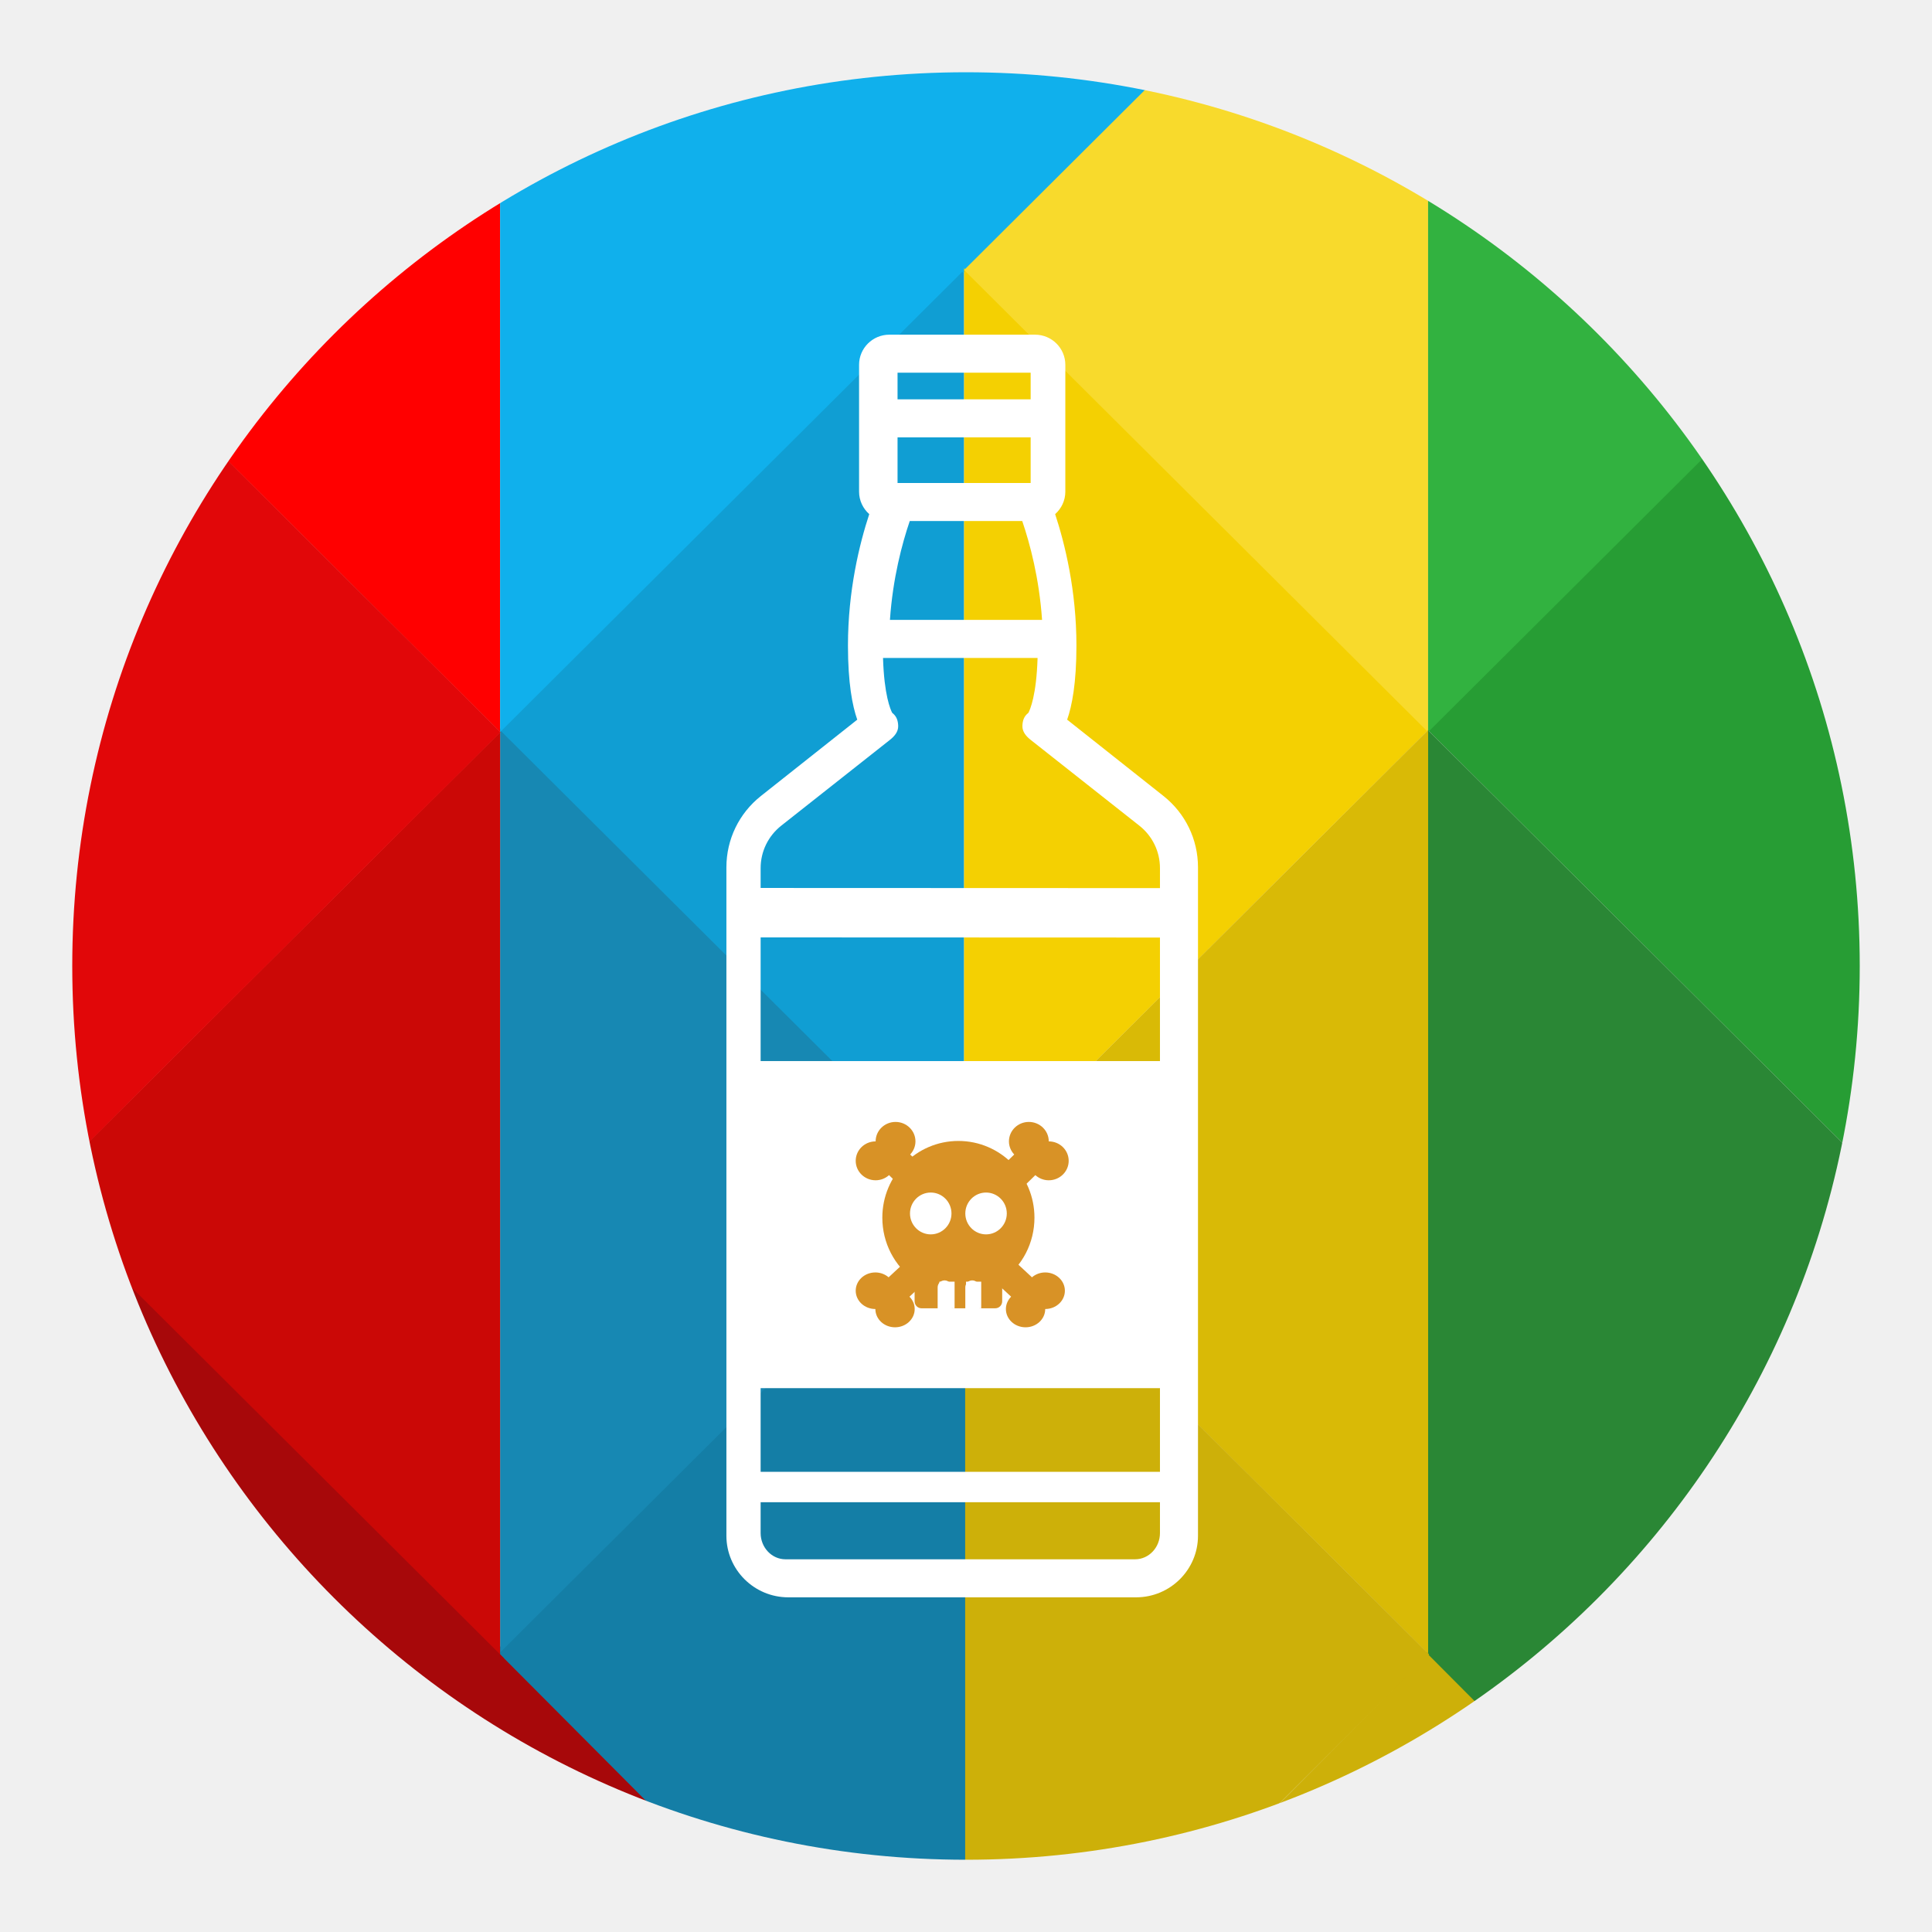
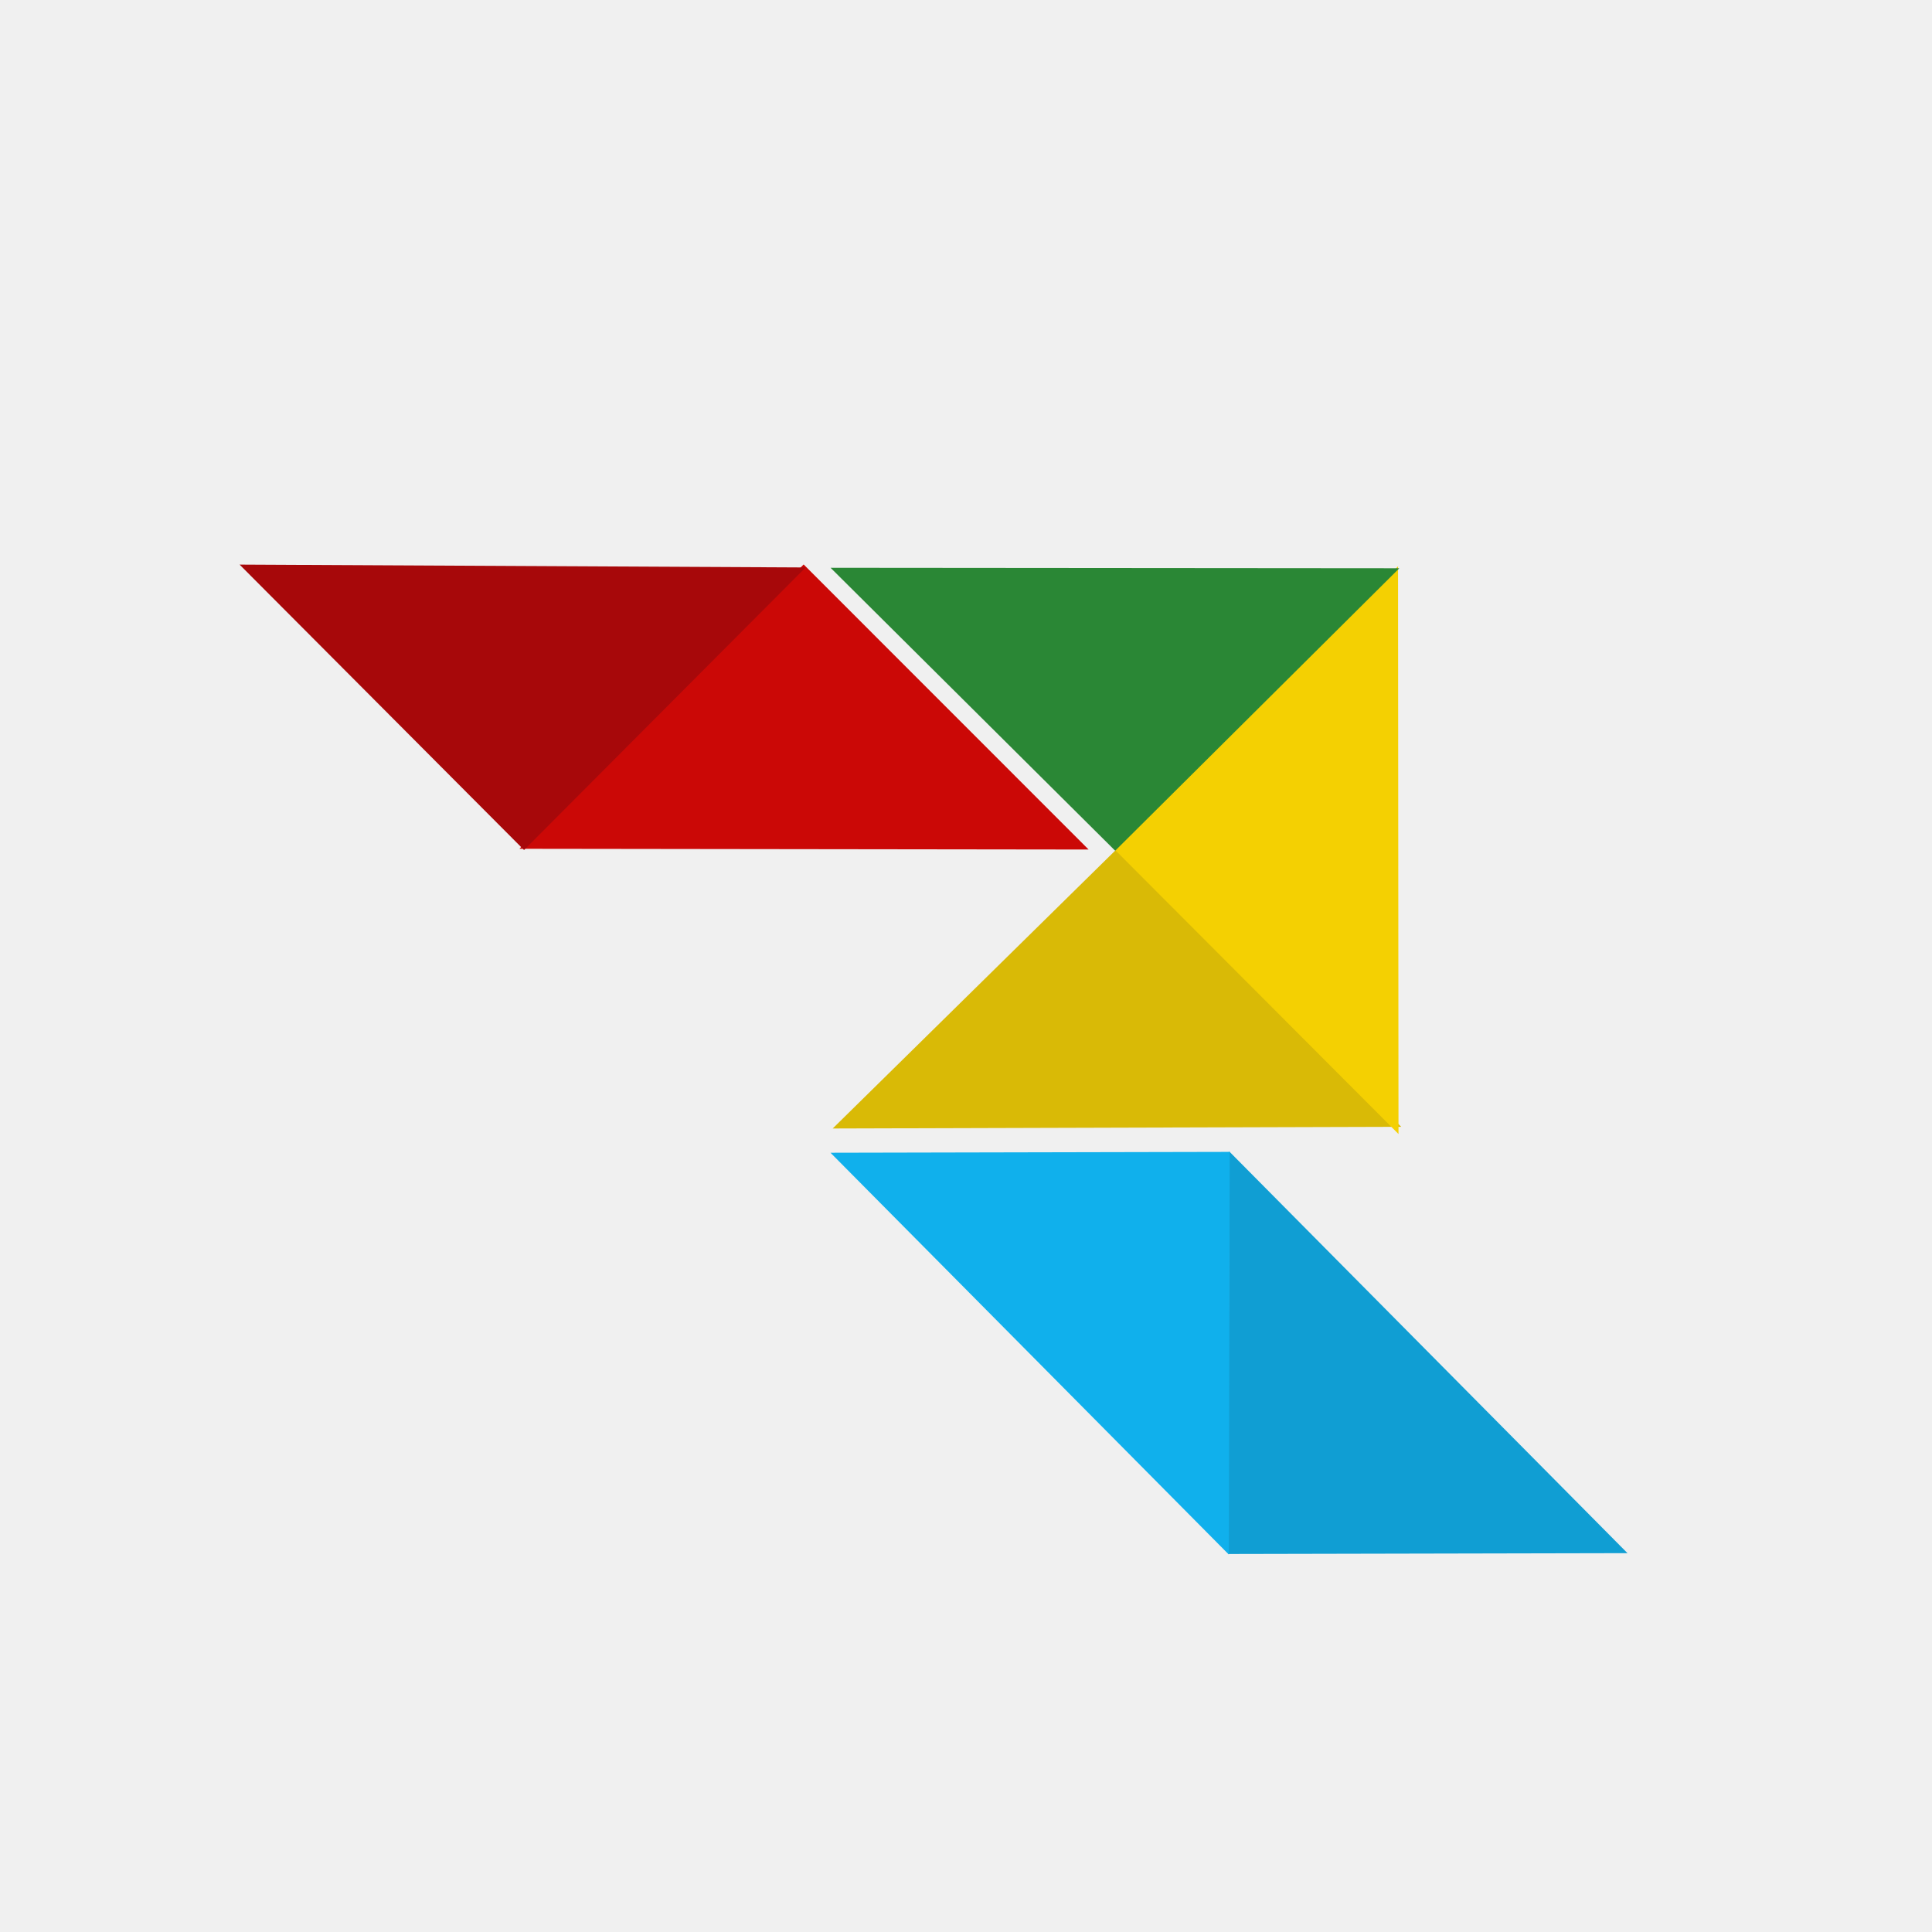
- <svg xmlns="http://www.w3.org/2000/svg" xmlns:xlink="http://www.w3.org/1999/xlink" width="508px" height="508px" viewBox="0 0 508 508" version="1.1">
-   <defs>
-     <circle id="path-1" cx="254" cy="254" r="235" />
-   </defs>
+ <svg xmlns="http://www.w3.org/2000/svg" width="508px" height="508px" viewBox="0 0 508 508" version="1.1">
  <g id="rhum" stroke="none" stroke-width="1" fill="none" fill-rule="evenodd">
-     <mask id="mask-2" fill="white">
-       <use xlink:href="#path-1" />
-     </mask>
-     <g id="Mask" />
-     <g id="polygons" mask="url(#mask-2)">
-       <g transform="translate(9.5, -51)" id="Triangle">
-         <polygon fill="#147EA6" transform="translate(183, 485.5) rotate(-90) translate(-183, -485.5) " points="183 423 307.5 548 259.183 548 58.5 548" />
-         <polygon fill="#1788B3" transform="translate(183, 364) rotate(-270) translate(-183, -364) " points="183 303 304.5 425 61.5 425" />
-         <polygon fill="#CB0806" transform="translate(61, 365) rotate(-90) translate(-61, -365) " points="61 304 182.5 426 -60.5 426" />
-         <polygon fill="#FF0000" transform="translate(61, 122) rotate(-90) translate(-61, -122) " points="61 61 182.5 183 -60.5 183" />
-         <polygon fill="#E10709" transform="translate(61.0981, 243.5225) rotate(-270) translate(-61.0981, -243.5225) " points="61.098 182.523 182.598 304.523 -60.402 304.523" />
-         <polygon fill="#2A8735" transform="translate(426, 486) rotate(-90) translate(-426, -486) " points="426 425 547.5 547 304.5 547" />
-         <polygon fill="#A7080A" transform="translate(62, 487) rotate(-270) translate(-62, -487) " points="62 426 183.5 548 -59.5 548" />
-         <polygon fill="#A7080A" transform="translate(122, 547) rotate(-360) translate(-122, -547) " points="122 486 243.5 608 0.5 608" />
-         <polygon fill="#109ED3" transform="translate(183, 243) rotate(-90) translate(-183, -243) " points="183 182 304.5 304 61.5 304" />
-         <polygon fill="#10B0EC" transform="translate(183, 122) rotate(-270) translate(-183, -122) " points="183 61 304.5 183 61.5 183" />
-         <polygon fill="#10B0EC" transform="translate(243.8349, 61.78099) rotate(-180) translate(-243.8349, -61.78099) " points="243.835 0.781 365.335 122.781 122.335 122.781" />
-         <polygon fill="#CDB009" transform="translate(366, 547) rotate(-360) translate(-366, -547) " points="366 486 487.5 608 244.5 608" />
-         <polygon fill="#F4D002" transform="translate(305, 243) rotate(-270) translate(-305, -243) " points="305 182 426.5 304 183.5 304" />
-         <polygon fill="#F8DA2C" transform="translate(305, 122) rotate(-90) translate(-305, -122) " points="305 61 426.5 183 183.5 183" />
-         <polygon fill="#279D34" transform="translate(427, 243) rotate(-90) translate(-427, -243) " points="427 182 548.5 304 305.5 304" />
-         <polygon fill="#D9BA06" transform="translate(305.0972, 364.3795) rotate(-90) translate(-305.0972, -364.3795) " points="305.097 303.38 426.597 425.38 183.597 425.38" />
-         <polygon fill="#32B240" transform="translate(427, 122) rotate(-270) translate(-427, -122) " points="427 61 548.5 183 305.5 183" />
-         <polygon fill="#2A8735" transform="translate(427.0121, 364.513) rotate(-270) translate(-427.0121, -364.513) " points="427.012 303.513 548.512 425.513 305.512 425.513" />
-         <polygon fill="#CDB009" transform="translate(305.2797, 486) rotate(-270) translate(-305.2797, -486) " points="305.28 425 426.78 547 183.78 547" />
-       </g>
+     <g id="polygons" transform="translate(63, 79)">
+       <polygon id="Triangle" fill="#109ED3" transform="translate(310.6263, 286.4959) rotate(-259) translate(-310.6263, -286.4959) " points="362.613 328.002 258.64 347.985 342.366 225.007" />
+       <polygon id="Triangle" fill="#10B0EC" transform="translate(209.6731, 266.9905) rotate(-259) translate(-209.6731, -266.9905) " points="157.686 225.484 261.66 205.502 177.934 328.479" />
+       <polygon id="Triangle" fill="#CB0806" transform="translate(142.7636, 135.9094) rotate(-304) translate(-142.7636, -135.9094) " points="90.744 94.131 194.783 73.927 110.933 197.891" />
+       <polygon id="Triangle" fill="#A7080A" transform="translate(80.06316, 78.20071) rotate(-304) translate(-80.06316, -78.20071) " points="132.082 119.644 28.044 139.687 111.894 16.715" />
+       <polygon id="Triangle" fill="#D9BA06" transform="translate(225.1521, 188.9973) scale(1, -1) rotate(11) translate(-225.1521, -188.9973) " points="239.397 232.085 151.74 174.002 298.564 145.91" />
+       <polygon id="Triangle" fill="#F4D002" transform="translate(275.7454, 150.1622) scale(1, -1) rotate(-79) translate(-275.7454, -150.1622) " points="261.476 106.525 349.022 165.436 202.469 193.8" />
+       <polygon id="Triangle" fill="#2A8735" transform="translate(224.5595, 99.19049) rotate(11) translate(-224.5595, -99.19049) " points="238.803 142.773 151.147 84.023 297.972 55.608" />
    </g>
-     <path d="M305.906,209.282 L280.595,189.23 C281.877,185.602 283.037,179.596 283.037,169.745 C283.037,155.283 280.018,143.019 277.44,135.184 C279.078,133.732 280.118,131.625 280.118,129.276 L280.118,95.917 C280.118,91.551 276.547,88 272.159,88 L233.841,88 C229.453,88 225.884,91.552 225.884,95.917 L225.884,129.276 C225.884,131.626 226.923,133.732 228.561,135.184 C225.983,143.019 222.963,155.283 222.963,169.745 C222.963,179.596 224.124,185.602 225.407,189.23 L200.095,209.282 C194.315,213.86 191,220.703 191,228.054 L191,403.809 C191,412.737 198.301,420 207.274,420 L298.727,420 C307.7,420 315,412.737 315,403.809 L315,228.054 C315,220.703 311.686,213.86 305.906,209.282 Z M236,98 L271,98 L271,105 L236,105 L236,98 Z M236,115 L271,115 L271,127 L236,127 L236,115 Z M239.212,137 L268.788,137 C270.807,142.918 273.253,152.049 274,163 L234,163 C234.747,152.049 237.193,142.918 239.212,137 Z M200,244.542 L215.804,244.542 C218.519,244.542 220.719,242.36 220.719,239.669 C220.719,236.978 218.518,234.796 215.804,234.796 L200,234.796 L200,228.271 C200,223.892 201.982,219.816 205.437,217.089 L233.988,194.548 C235.2,193.592 236.215,192.402 236.169,190.867 C236.126,189.41 235.724,188.301 234.599,187.437 C234.134,186.562 232.479,182.793 232.181,173 L272.82,173 C272.521,182.793 270.867,186.562 270.401,187.437 C269.276,188.302 268.874,189.41 268.831,190.868 C268.786,192.403 269.801,193.592 271.012,194.548 L299.564,217.089 C303.019,219.817 305,223.892 305,228.271 L305,234.796 L238.672,234.796 C235.958,234.796 233.758,236.978 233.758,239.669 C233.758,242.36 235.958,244.542 238.672,244.542 L305,244.542 L305,387 L200,387 L200,244.542 Z M305,403.101 C305,406.905 302.07,410 298.469,410 L206.531,410 C202.93,410 200,406.905 200,403.101 L200,395 L305,395 L305,403.101 Z" id="Shape" fill="#FFFFFF" fill-rule="nonzero" mask="url(#mask-2)" />
-     <rect id="Rectangle" fill="#FFFFFF" mask="url(#mask-2)" x="197" y="279" width="112" height="86" />
-     <g id="skull" mask="url(#mask-2)">
-       <g transform="translate(225, 295)">
-         <path d="M27,5 C15.972,5 7,14.047 7,25.167 C7,31.783 10.153,37.874 15.485,41.657 L15.485,47.167 C15.485,48.179 16.299,49 17.303,49 L21.545,49 L21.545,43.5 C21.545,42.487 22.359,41.667 23.364,41.667 C24.368,41.667 25.182,42.487 25.182,43.5 L25.182,49 L28.818,49 L28.818,43.5 C28.818,42.487 29.632,41.667 30.636,41.667 C31.641,41.667 32.455,42.487 32.455,43.5 L32.455,49 L36.697,49 C37.701,49 38.515,48.179 38.515,47.167 L38.515,41.657 C43.847,37.874 47,31.783 47,25.167 C47,14.047 38.028,5 27,5 Z M19.727,29.567 C16.72,29.567 14.273,27.099 14.273,24.067 C14.273,21.034 16.72,18.567 19.727,18.567 C22.735,18.567 25.182,21.034 25.182,24.067 C25.182,27.099 22.735,29.567 19.727,29.567 Z M34.273,29.567 C31.265,29.567 28.818,27.099 28.818,24.067 C28.818,21.034 31.265,18.567 34.273,18.567 C37.28,18.567 39.727,21.034 39.727,24.067 C39.727,27.099 37.28,29.567 34.273,29.567 Z" id="Shape" fill="#D89226" fill-rule="nonzero" />
-         <path d="M16.932,42.461 L16.932,38.817 C15.827,37.959 14.803,37.016 13.873,36 L8.654,40.853 C7.734,40.067 6.518,39.576 5.17,39.576 C2.314,39.576 0,41.729 0,44.384 C0,47.04 2.314,49.192 5.17,49.192 C5.17,51.848 7.484,54 10.34,54 C13.195,54 15.51,51.848 15.51,49.192 C15.51,47.939 14.982,46.808 14.137,45.952 L17,43.29 C16.955,43.019 16.932,42.743 16.932,42.461 Z" id="Path" fill="#D89226" fill-rule="nonzero" />
-         <path d="M44.148,17 L47.234,13.986 C48.166,14.822 49.398,15.344 50.763,15.344 C53.656,15.344 56,13.054 56,10.229 C56,7.404 53.656,5.115 50.763,5.115 C50.763,2.29 48.419,0 45.527,0 C42.634,0 40.29,2.29 40.29,5.115 C40.29,6.448 40.825,7.651 41.68,8.562 L39,11.179 C41.007,12.846 42.747,14.81 44.148,17 L44.148,17 Z" id="Path" fill="#D89226" fill-rule="nonzero" />
-         <rect id="Rectangle" fill="#FFFFFF" fill-rule="evenodd" x="22" y="42" width="4" height="7" />
-         <rect id="Rectangle" fill="#FFFFFF" fill-rule="evenodd" x="29" y="42" width="4" height="7" />
-         <path d="M49.83,39.576 C48.482,39.576 47.266,40.067 46.346,40.853 L41.127,36 C40.197,37.016 39.173,37.959 38.068,38.817 L38.068,42.461 C38.068,42.743 38.045,43.019 38,43.29 L40.863,45.952 C40.018,46.808 39.49,47.939 39.49,49.192 C39.49,51.848 41.805,54 44.66,54 C47.516,54 49.83,51.848 49.83,49.192 C52.686,49.192 55,47.04 55,44.384 C55,41.729 52.686,39.576 49.83,39.576 Z" id="Path" fill="#D89226" fill-rule="nonzero" />
-         <path d="M5.237,15.344 C6.602,15.344 7.834,14.822 8.766,13.986 L11.852,17 C13.253,14.81 14.993,12.846 17,11.179 L14.32,8.562 C15.175,7.651 15.71,6.448 15.71,5.115 C15.71,2.29 13.366,0 10.473,0 C7.581,0 5.237,2.29 5.237,5.115 C2.344,5.115 0,7.404 0,10.229 C0,13.054 2.344,15.344 5.237,15.344 Z" id="Path" fill="#D89226" fill-rule="nonzero" />
-       </g>
-     </g>
-     <line x1="197" y1="239.979" x2="309" y2="240.021" id="Path-2" stroke="#FFFFFF" stroke-width="13" />
  </g>
</svg>
